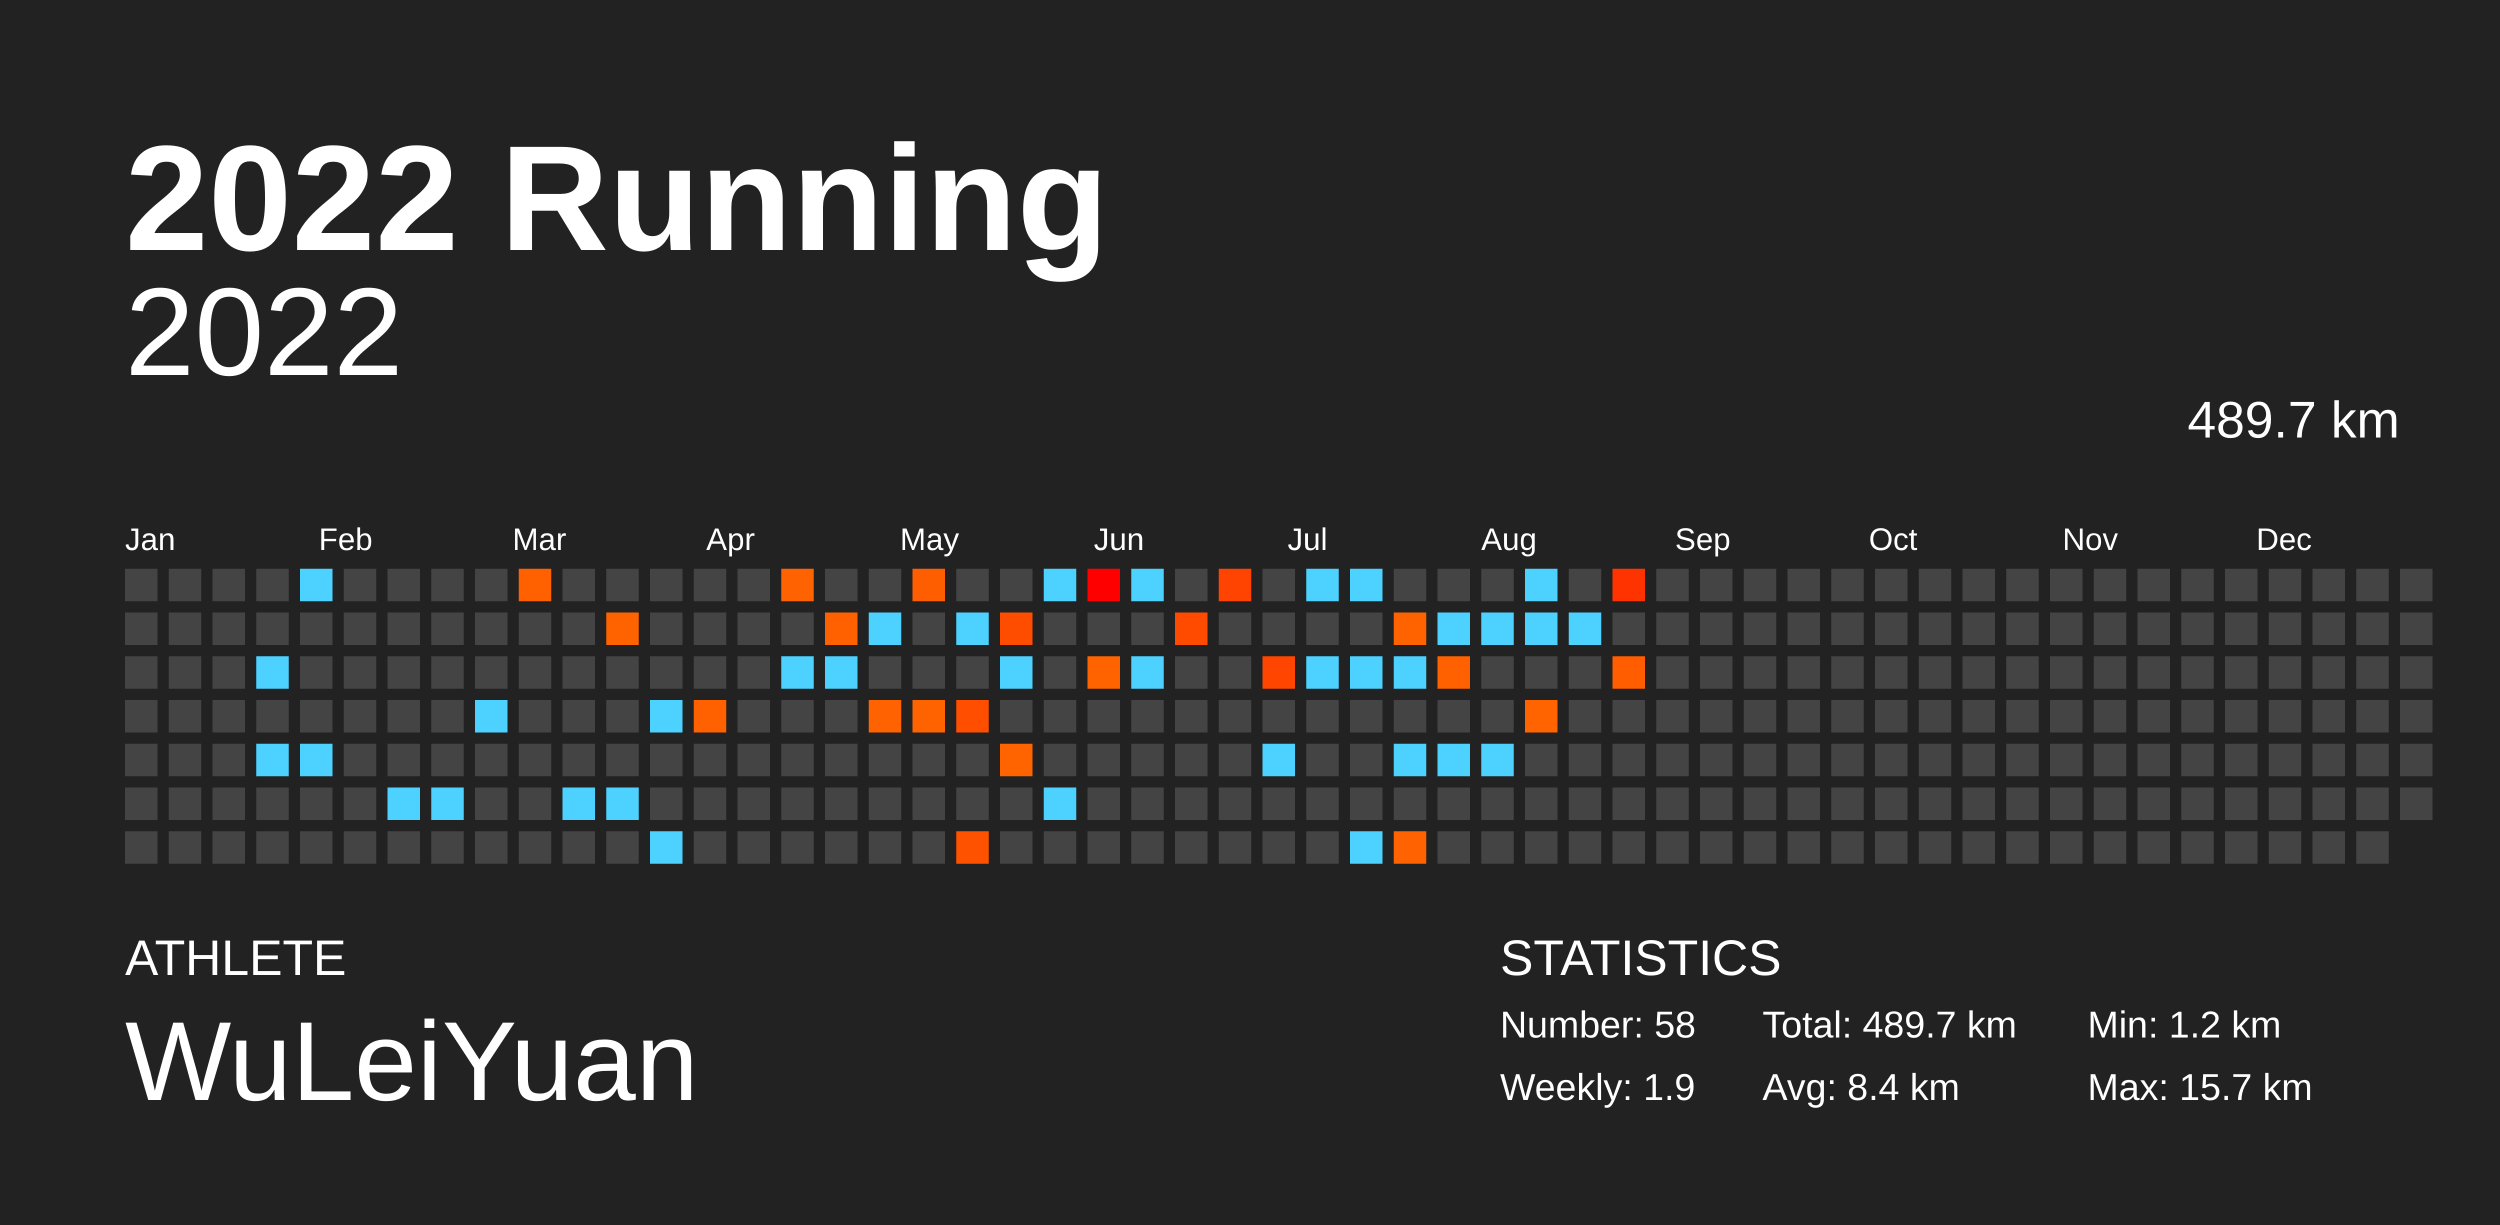
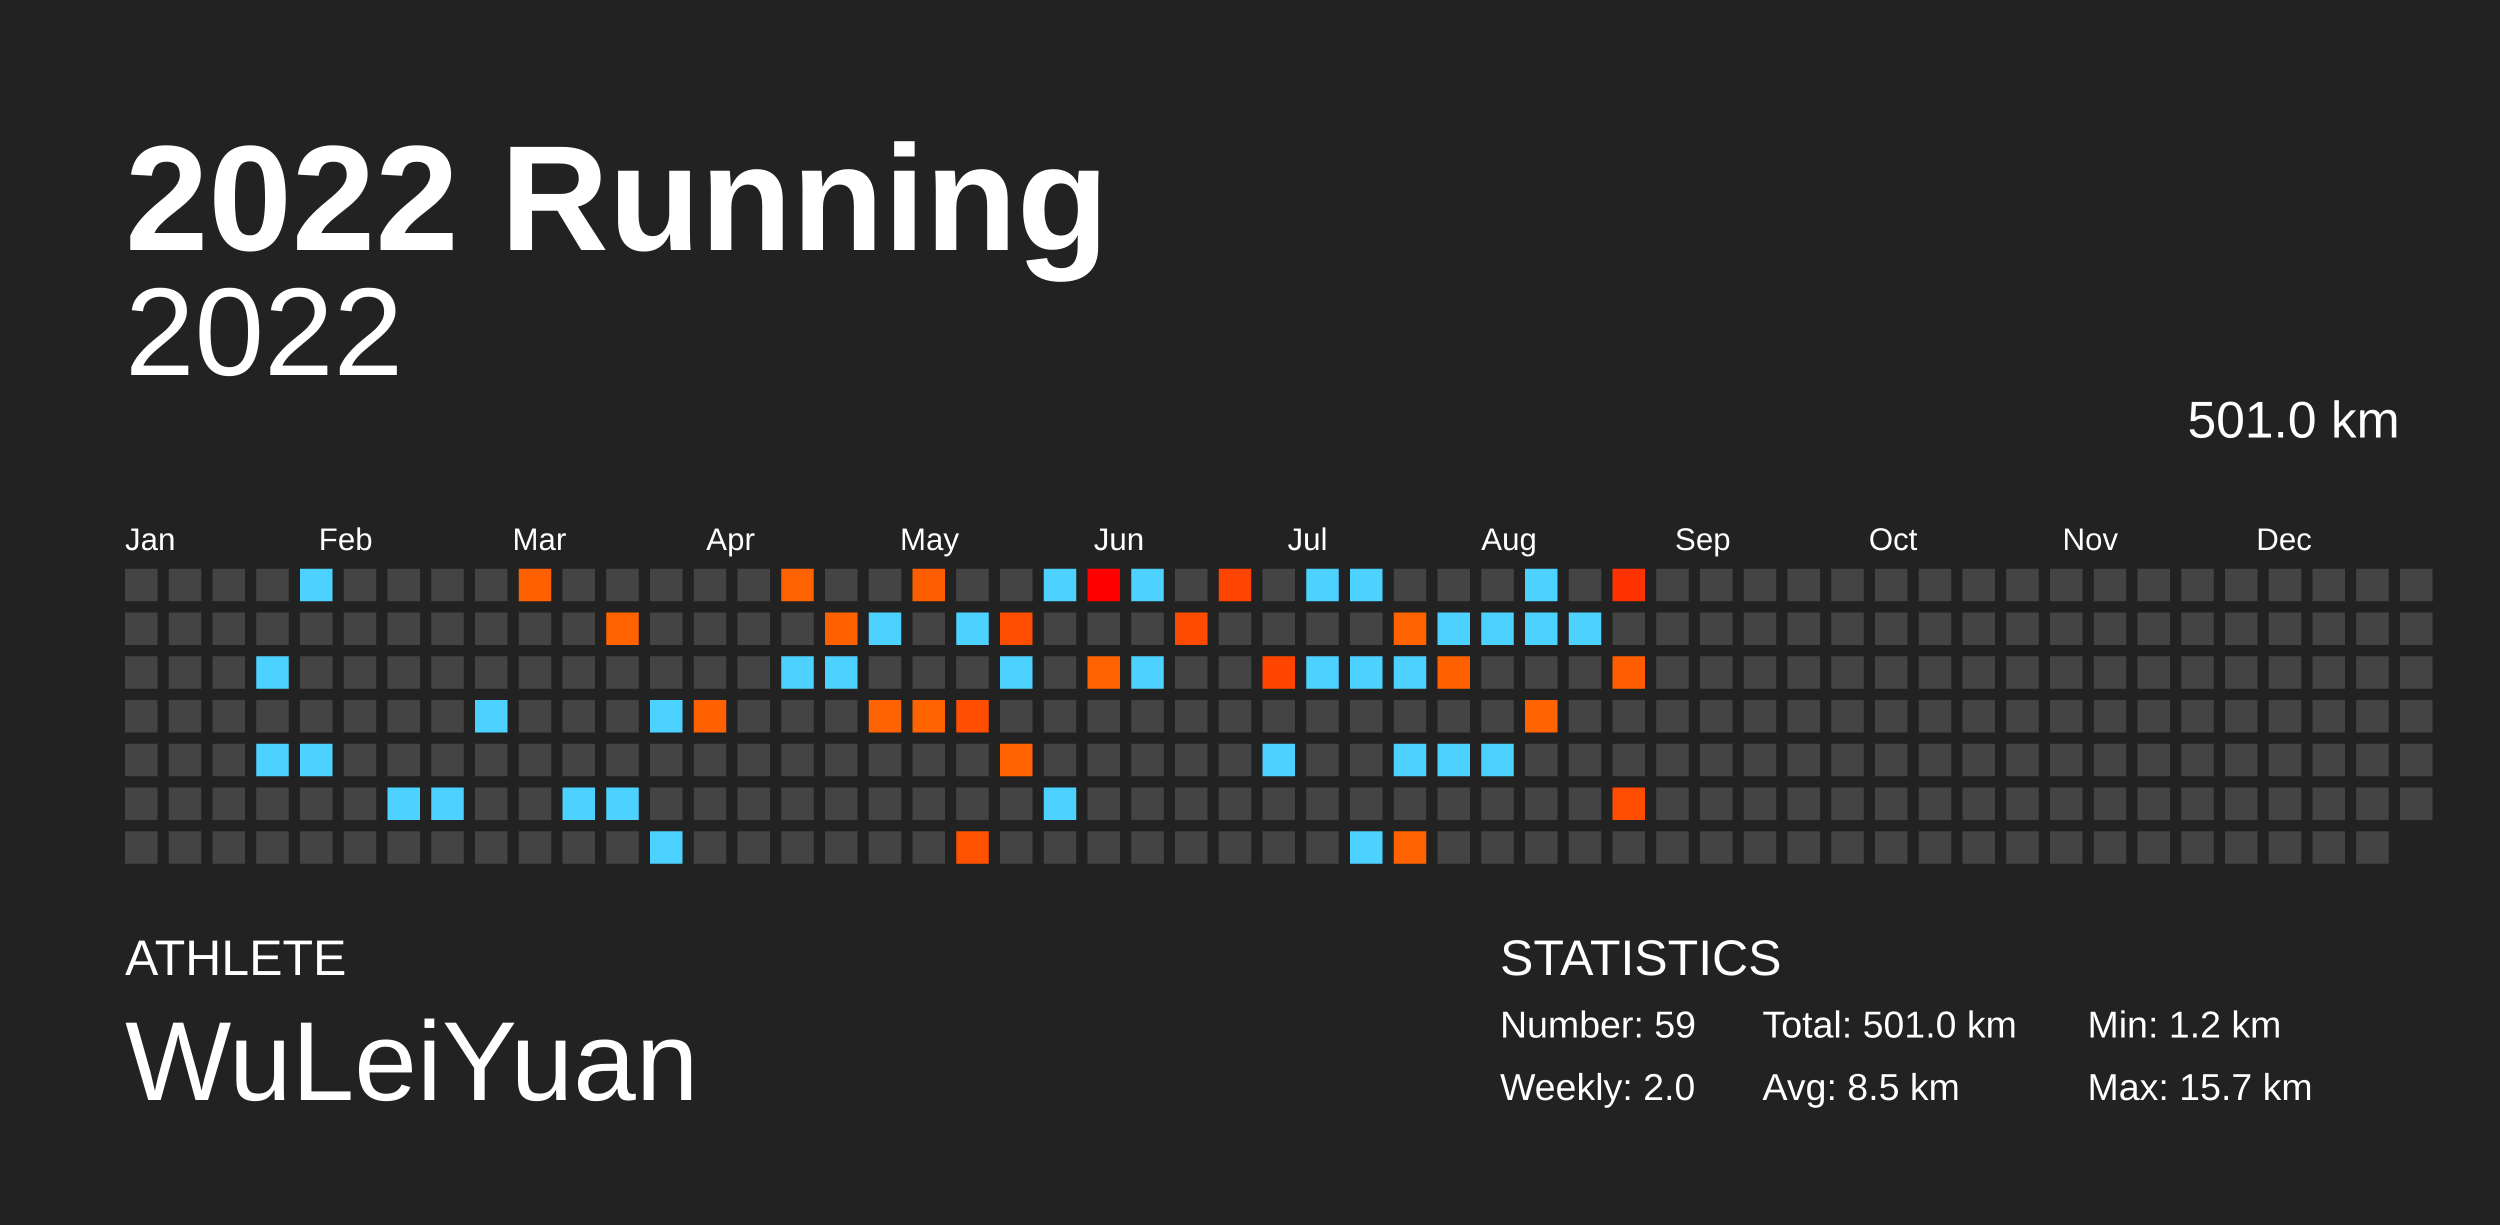
<svg xmlns="http://www.w3.org/2000/svg" baseProfile="full" height="98mm" version="1.1" viewBox="0,0,200,98" width="200mm">
  <defs />
  <rect fill="#222222" height="98" width="200" x="0" y="0" />
  <text fill="#FFFFFF" style="font-size:12px; font-family:Arial; font-weight:bold;" x="10" y="20">2022 Running</text>
  <text fill="#FFFFFF" style="font-size:4px; font-family:Arial" x="10" y="78">ATHLETE</text>
  <text fill="#FFFFFF" style="font-size:9px; font-family:Arial" x="10" y="88">WuLeiYuan</text>
  <text fill="#FFFFFF" style="font-size:4px; font-family:Arial" x="120" y="78">STATISTICS</text>
-   <text fill="#FFFFFF" style="font-size:3px; font-family:Arial" x="120" y="83">Number: 58</text>
-   <text fill="#FFFFFF" style="font-size:3px; font-family:Arial" x="120" y="88">Weekly: 1.9</text>
-   <text fill="#FFFFFF" style="font-size:3px; font-family:Arial" x="141" y="83">Total: 489.7 km</text>
-   <text fill="#FFFFFF" style="font-size:3px; font-family:Arial" x="141" y="88">Avg: 8.4 km</text>
+   <text fill="#FFFFFF" style="font-size:3px; font-family:Arial" x="120" y="83">Number: 59</text>
+   <text fill="#FFFFFF" style="font-size:3px; font-family:Arial" x="120" y="88">Weekly: 2.0</text>
+   <text fill="#FFFFFF" style="font-size:3px; font-family:Arial" x="141" y="83">Total: 501.0 km</text>
+   <text fill="#FFFFFF" style="font-size:3px; font-family:Arial" x="141" y="88">Avg: 8.5 km</text>
  <text fill="#FFFFFF" style="font-size:3px; font-family:Arial" x="167" y="83">Min: 1.2 km</text>
  <text fill="#FFFFFF" style="font-size:3px; font-family:Arial" x="167" y="88">Max: 15.7 km</text>
  <text alignment-baseline="hanging" fill="#FFFFFF" style="font-size:10.0px; font-family:Arial;" x="10" y="30">2022</text>
-   <text alignment-baseline="hanging" fill="#FFFFFF" style="font-size:4.125px; font-family:Arial;" x="175" y="35">489.7 km</text>
+   <text alignment-baseline="hanging" fill="#FFFFFF" style="font-size:4.125px; font-family:Arial;" x="175" y="35">501.0 km</text>
  <text fill="#FFFFFF" style="font-size:2.5px; font-family:Arial" x="10.0" y="44">Jan</text>
  <text fill="#FFFFFF" style="font-size:2.5px; font-family:Arial" x="25.5" y="44">Feb</text>
  <text fill="#FFFFFF" style="font-size:2.5px; font-family:Arial" x="41.0" y="44">Mar</text>
  <text fill="#FFFFFF" style="font-size:2.5px; font-family:Arial" x="56.5" y="44">Apr</text>
  <text fill="#FFFFFF" style="font-size:2.5px; font-family:Arial" x="72.0" y="44">May</text>
  <text fill="#FFFFFF" style="font-size:2.5px; font-family:Arial" x="87.5" y="44">Jun</text>
  <text fill="#FFFFFF" style="font-size:2.5px; font-family:Arial" x="103.0" y="44">Jul</text>
  <text fill="#FFFFFF" style="font-size:2.5px; font-family:Arial" x="118.5" y="44">Aug</text>
  <text fill="#FFFFFF" style="font-size:2.5px; font-family:Arial" x="134.0" y="44">Sep</text>
  <text fill="#FFFFFF" style="font-size:2.5px; font-family:Arial" x="149.5" y="44">Oct</text>
  <text fill="#FFFFFF" style="font-size:2.5px; font-family:Arial" x="165.0" y="44">Nov</text>
  <text fill="#FFFFFF" style="font-size:2.5px; font-family:Arial" x="180.5" y="44">Dec</text>
  <rect fill="#444444" height="2.6" width="2.6" x="10.0" y="45.5" />
  <rect fill="#444444" height="2.6" width="2.6" x="10.0" y="49.0" />
  <rect fill="#444444" height="2.6" width="2.6" x="10.0" y="52.5" />
  <rect fill="#444444" height="2.6" width="2.6" x="10.0" y="56.0" />
  <rect fill="#444444" height="2.6" width="2.6" x="10.0" y="59.5" />
  <rect fill="#444444" height="2.6" width="2.6" x="10.0" y="63.0" />
  <rect fill="#444444" height="2.6" width="2.6" x="10.0" y="66.5" />
  <rect fill="#444444" height="2.6" width="2.6" x="13.5" y="45.5" />
  <rect fill="#444444" height="2.6" width="2.6" x="13.5" y="49.0" />
  <rect fill="#444444" height="2.6" width="2.6" x="13.5" y="52.5" />
  <rect fill="#444444" height="2.6" width="2.6" x="13.5" y="56.0" />
  <rect fill="#444444" height="2.6" width="2.6" x="13.5" y="59.5" />
  <rect fill="#444444" height="2.6" width="2.6" x="13.5" y="63.0" />
  <rect fill="#444444" height="2.6" width="2.6" x="13.5" y="66.5" />
  <rect fill="#444444" height="2.6" width="2.6" x="17.0" y="45.5" />
  <rect fill="#444444" height="2.6" width="2.6" x="17.0" y="49.0" />
  <rect fill="#444444" height="2.6" width="2.6" x="17.0" y="52.5" />
  <rect fill="#444444" height="2.6" width="2.6" x="17.0" y="56.0" />
  <rect fill="#444444" height="2.6" width="2.6" x="17.0" y="59.5" />
  <rect fill="#444444" height="2.6" width="2.6" x="17.0" y="63.0" />
  <rect fill="#444444" height="2.6" width="2.6" x="17.0" y="66.5" />
  <rect fill="#444444" height="2.6" width="2.6" x="20.5" y="45.5" />
  <rect fill="#444444" height="2.6" width="2.6" x="20.5" y="49.0" />
  <rect fill="#4dd2ff" height="2.6" width="2.6" x="20.5" y="52.5" />
  <rect fill="#444444" height="2.6" width="2.6" x="20.5" y="56.0" />
  <rect fill="#4dd2ff" height="2.6" width="2.6" x="20.5" y="59.5" />
  <rect fill="#444444" height="2.6" width="2.6" x="20.5" y="63.0" />
  <rect fill="#444444" height="2.6" width="2.6" x="20.5" y="66.5" />
  <rect fill="#4dd2ff" height="2.6" width="2.6" x="24.0" y="45.5" />
  <rect fill="#444444" height="2.6" width="2.6" x="24.0" y="49.0" />
  <rect fill="#444444" height="2.6" width="2.6" x="24.0" y="52.5" />
  <rect fill="#444444" height="2.6" width="2.6" x="24.0" y="56.0" />
  <rect fill="#4dd2ff" height="2.6" width="2.6" x="24.0" y="59.5" />
  <rect fill="#444444" height="2.6" width="2.6" x="24.0" y="63.0" />
  <rect fill="#444444" height="2.6" width="2.6" x="24.0" y="66.5" />
  <rect fill="#444444" height="2.6" width="2.6" x="27.5" y="45.5" />
  <rect fill="#444444" height="2.6" width="2.6" x="27.5" y="49.0" />
  <rect fill="#444444" height="2.6" width="2.6" x="27.5" y="52.5" />
  <rect fill="#444444" height="2.6" width="2.6" x="27.5" y="56.0" />
  <rect fill="#444444" height="2.6" width="2.6" x="27.5" y="59.5" />
  <rect fill="#444444" height="2.6" width="2.6" x="27.5" y="63.0" />
  <rect fill="#444444" height="2.6" width="2.6" x="27.5" y="66.5" />
  <rect fill="#444444" height="2.6" width="2.6" x="31.0" y="45.5" />
  <rect fill="#444444" height="2.6" width="2.6" x="31.0" y="49.0" />
  <rect fill="#444444" height="2.6" width="2.6" x="31.0" y="52.5" />
  <rect fill="#444444" height="2.6" width="2.6" x="31.0" y="56.0" />
  <rect fill="#444444" height="2.6" width="2.6" x="31.0" y="59.5" />
  <rect fill="#4dd2ff" height="2.6" width="2.6" x="31.0" y="63.0" />
  <rect fill="#444444" height="2.6" width="2.6" x="31.0" y="66.5" />
  <rect fill="#444444" height="2.6" width="2.6" x="34.5" y="45.5" />
  <rect fill="#444444" height="2.6" width="2.6" x="34.5" y="49.0" />
  <rect fill="#444444" height="2.6" width="2.6" x="34.5" y="52.5" />
  <rect fill="#444444" height="2.6" width="2.6" x="34.5" y="56.0" />
  <rect fill="#444444" height="2.6" width="2.6" x="34.5" y="59.5" />
  <rect fill="#4dd2ff" height="2.6" width="2.6" x="34.5" y="63.0" />
  <rect fill="#444444" height="2.6" width="2.6" x="34.5" y="66.5" />
  <rect fill="#444444" height="2.6" width="2.6" x="38.0" y="45.5" />
  <rect fill="#444444" height="2.6" width="2.6" x="38.0" y="49.0" />
  <rect fill="#444444" height="2.6" width="2.6" x="38.0" y="52.5" />
  <rect fill="#4dd2ff" height="2.6" width="2.6" x="38.0" y="56.0" />
  <rect fill="#444444" height="2.6" width="2.6" x="38.0" y="59.5" />
  <rect fill="#444444" height="2.6" width="2.6" x="38.0" y="63.0" />
  <rect fill="#444444" height="2.6" width="2.6" x="38.0" y="66.5" />
  <rect fill="#ff6100" height="2.6" width="2.6" x="41.5" y="45.5" />
  <rect fill="#444444" height="2.6" width="2.6" x="41.5" y="49.0" />
  <rect fill="#444444" height="2.6" width="2.6" x="41.5" y="52.5" />
  <rect fill="#444444" height="2.6" width="2.6" x="41.5" y="56.0" />
  <rect fill="#444444" height="2.6" width="2.6" x="41.5" y="59.5" />
  <rect fill="#444444" height="2.6" width="2.6" x="41.5" y="63.0" />
  <rect fill="#444444" height="2.6" width="2.6" x="41.5" y="66.5" />
  <rect fill="#444444" height="2.6" width="2.6" x="45.0" y="45.5" />
  <rect fill="#444444" height="2.6" width="2.6" x="45.0" y="49.0" />
  <rect fill="#444444" height="2.6" width="2.6" x="45.0" y="52.5" />
  <rect fill="#444444" height="2.6" width="2.6" x="45.0" y="56.0" />
  <rect fill="#444444" height="2.6" width="2.6" x="45.0" y="59.5" />
  <rect fill="#4dd2ff" height="2.6" width="2.6" x="45.0" y="63.0" />
  <rect fill="#444444" height="2.6" width="2.6" x="45.0" y="66.5" />
  <rect fill="#444444" height="2.6" width="2.6" x="48.5" y="45.5" />
  <rect fill="#ff6300" height="2.6" width="2.6" x="48.5" y="49.0" />
  <rect fill="#444444" height="2.6" width="2.6" x="48.5" y="52.5" />
  <rect fill="#444444" height="2.6" width="2.6" x="48.5" y="56.0" />
  <rect fill="#444444" height="2.6" width="2.6" x="48.5" y="59.5" />
  <rect fill="#4dd2ff" height="2.6" width="2.6" x="48.5" y="63.0" />
  <rect fill="#444444" height="2.6" width="2.6" x="48.5" y="66.5" />
  <rect fill="#444444" height="2.6" width="2.6" x="52.0" y="45.5" />
  <rect fill="#444444" height="2.6" width="2.6" x="52.0" y="49.0" />
  <rect fill="#444444" height="2.6" width="2.6" x="52.0" y="52.5" />
  <rect fill="#4dd2ff" height="2.6" width="2.6" x="52.0" y="56.0" />
  <rect fill="#444444" height="2.6" width="2.6" x="52.0" y="59.5" />
  <rect fill="#444444" height="2.6" width="2.6" x="52.0" y="63.0" />
  <rect fill="#4dd2ff" height="2.6" width="2.6" x="52.0" y="66.5" />
  <rect fill="#444444" height="2.6" width="2.6" x="55.5" y="45.5" />
  <rect fill="#444444" height="2.6" width="2.6" x="55.5" y="49.0" />
  <rect fill="#444444" height="2.6" width="2.6" x="55.5" y="52.5" />
  <rect fill="#ff6000" height="2.6" width="2.6" x="55.5" y="56.0" />
  <rect fill="#444444" height="2.6" width="2.6" x="55.5" y="59.5" />
  <rect fill="#444444" height="2.6" width="2.6" x="55.5" y="63.0" />
  <rect fill="#444444" height="2.6" width="2.6" x="55.5" y="66.5" />
  <rect fill="#444444" height="2.6" width="2.6" x="59.0" y="45.5" />
  <rect fill="#444444" height="2.6" width="2.6" x="59.0" y="49.0" />
  <rect fill="#444444" height="2.6" width="2.6" x="59.0" y="52.5" />
  <rect fill="#444444" height="2.6" width="2.6" x="59.0" y="56.0" />
  <rect fill="#444444" height="2.6" width="2.6" x="59.0" y="59.5" />
  <rect fill="#444444" height="2.6" width="2.6" x="59.0" y="63.0" />
  <rect fill="#444444" height="2.6" width="2.6" x="59.0" y="66.5" />
  <rect fill="#ff6200" height="2.6" width="2.6" x="62.5" y="45.5" />
  <rect fill="#444444" height="2.6" width="2.6" x="62.5" y="49.0" />
  <rect fill="#4dd2ff" height="2.6" width="2.6" x="62.5" y="52.5" />
  <rect fill="#444444" height="2.6" width="2.6" x="62.5" y="56.0" />
  <rect fill="#444444" height="2.6" width="2.6" x="62.5" y="59.5" />
  <rect fill="#444444" height="2.6" width="2.6" x="62.5" y="63.0" />
  <rect fill="#444444" height="2.6" width="2.6" x="62.5" y="66.5" />
  <rect fill="#444444" height="2.6" width="2.6" x="66.0" y="45.5" />
  <rect fill="#ff6100" height="2.6" width="2.6" x="66.0" y="49.0" />
  <rect fill="#4dd2ff" height="2.6" width="2.6" x="66.0" y="52.5" />
  <rect fill="#444444" height="2.6" width="2.6" x="66.0" y="56.0" />
  <rect fill="#444444" height="2.6" width="2.6" x="66.0" y="59.5" />
  <rect fill="#444444" height="2.6" width="2.6" x="66.0" y="63.0" />
  <rect fill="#444444" height="2.6" width="2.6" x="66.0" y="66.5" />
  <rect fill="#444444" height="2.6" width="2.6" x="69.5" y="45.5" />
  <rect fill="#4dd2ff" height="2.6" width="2.6" x="69.5" y="49.0" />
  <rect fill="#444444" height="2.6" width="2.6" x="69.5" y="52.5" />
  <rect fill="#ff6200" height="2.6" width="2.6" x="69.5" y="56.0" />
  <rect fill="#444444" height="2.6" width="2.6" x="69.5" y="59.5" />
  <rect fill="#444444" height="2.6" width="2.6" x="69.5" y="63.0" />
  <rect fill="#444444" height="2.6" width="2.6" x="69.5" y="66.5" />
  <rect fill="#ff5e00" height="2.6" width="2.6" x="73.0" y="45.5" />
  <rect fill="#444444" height="2.6" width="2.6" x="73.0" y="49.0" />
  <rect fill="#444444" height="2.6" width="2.6" x="73.0" y="52.5" />
  <rect fill="#ff6300" height="2.6" width="2.6" x="73.0" y="56.0" />
  <rect fill="#444444" height="2.6" width="2.6" x="73.0" y="59.5" />
  <rect fill="#444444" height="2.6" width="2.6" x="73.0" y="63.0" />
  <rect fill="#444444" height="2.6" width="2.6" x="73.0" y="66.5" />
  <rect fill="#444444" height="2.6" width="2.6" x="76.5" y="45.5" />
  <rect fill="#4dd2ff" height="2.6" width="2.6" x="76.5" y="49.0" />
  <rect fill="#444444" height="2.6" width="2.6" x="76.5" y="52.5" />
  <rect fill="#ff4e00" height="2.6" width="2.6" x="76.5" y="56.0" />
  <rect fill="#444444" height="2.6" width="2.6" x="76.5" y="59.5" />
  <rect fill="#444444" height="2.6" width="2.6" x="76.5" y="63.0" />
  <rect fill="#ff5200" height="2.6" width="2.6" x="76.5" y="66.5" />
  <rect fill="#444444" height="2.6" width="2.6" x="80.0" y="45.5" />
  <rect fill="#ff4d00" height="2.6" width="2.6" x="80.0" y="49.0" />
  <rect fill="#4dd2ff" height="2.6" width="2.6" x="80.0" y="52.5" />
  <rect fill="#444444" height="2.6" width="2.6" x="80.0" y="56.0" />
  <rect fill="#ff6400" height="2.6" width="2.6" x="80.0" y="59.5" />
  <rect fill="#444444" height="2.6" width="2.6" x="80.0" y="63.0" />
  <rect fill="#444444" height="2.6" width="2.6" x="80.0" y="66.5" />
  <rect fill="#4dd2ff" height="2.6" width="2.6" x="83.5" y="45.5" />
  <rect fill="#444444" height="2.6" width="2.6" x="83.5" y="49.0" />
  <rect fill="#444444" height="2.6" width="2.6" x="83.5" y="52.5" />
  <rect fill="#444444" height="2.6" width="2.6" x="83.5" y="56.0" />
  <rect fill="#444444" height="2.6" width="2.6" x="83.5" y="59.5" />
  <rect fill="#4dd2ff" height="2.6" width="2.6" x="83.5" y="63.0" />
  <rect fill="#444444" height="2.6" width="2.6" x="83.5" y="66.5" />
  <rect fill="#ff0000" height="2.6" width="2.6" x="87.0" y="45.5" />
  <rect fill="#444444" height="2.6" width="2.6" x="87.0" y="49.0" />
  <rect fill="#ff6300" height="2.6" width="2.6" x="87.0" y="52.5" />
  <rect fill="#444444" height="2.6" width="2.6" x="87.0" y="56.0" />
  <rect fill="#444444" height="2.6" width="2.6" x="87.0" y="59.5" />
  <rect fill="#444444" height="2.6" width="2.6" x="87.0" y="63.0" />
  <rect fill="#444444" height="2.6" width="2.6" x="87.0" y="66.5" />
  <rect fill="#4dd2ff" height="2.6" width="2.6" x="90.5" y="45.5" />
  <rect fill="#444444" height="2.6" width="2.6" x="90.5" y="49.0" />
  <rect fill="#4dd2ff" height="2.6" width="2.6" x="90.5" y="52.5" />
  <rect fill="#444444" height="2.6" width="2.6" x="90.5" y="56.0" />
  <rect fill="#444444" height="2.6" width="2.6" x="90.5" y="59.5" />
  <rect fill="#444444" height="2.6" width="2.6" x="90.5" y="63.0" />
  <rect fill="#444444" height="2.6" width="2.6" x="90.5" y="66.5" />
  <rect fill="#444444" height="2.6" width="2.6" x="94.0" y="45.5" />
  <rect fill="#ff4b00" height="2.6" width="2.6" x="94.0" y="49.0" />
  <rect fill="#444444" height="2.6" width="2.6" x="94.0" y="52.5" />
  <rect fill="#444444" height="2.6" width="2.6" x="94.0" y="56.0" />
  <rect fill="#444444" height="2.6" width="2.6" x="94.0" y="59.5" />
  <rect fill="#444444" height="2.6" width="2.6" x="94.0" y="63.0" />
  <rect fill="#444444" height="2.6" width="2.6" x="94.0" y="66.5" />
  <rect fill="#ff4300" height="2.6" width="2.6" x="97.5" y="45.5" />
  <rect fill="#444444" height="2.6" width="2.6" x="97.5" y="49.0" />
  <rect fill="#444444" height="2.6" width="2.6" x="97.5" y="52.5" />
  <rect fill="#444444" height="2.6" width="2.6" x="97.5" y="56.0" />
  <rect fill="#444444" height="2.6" width="2.6" x="97.5" y="59.5" />
  <rect fill="#444444" height="2.6" width="2.6" x="97.5" y="63.0" />
  <rect fill="#444444" height="2.6" width="2.6" x="97.5" y="66.5" />
  <rect fill="#444444" height="2.6" width="2.6" x="101.0" y="45.5" />
  <rect fill="#444444" height="2.6" width="2.6" x="101.0" y="49.0" />
  <rect fill="#ff4500" height="2.6" width="2.6" x="101.0" y="52.5" />
  <rect fill="#444444" height="2.6" width="2.6" x="101.0" y="56.0" />
  <rect fill="#4dd2ff" height="2.6" width="2.6" x="101.0" y="59.5" />
  <rect fill="#444444" height="2.6" width="2.6" x="101.0" y="63.0" />
  <rect fill="#444444" height="2.6" width="2.6" x="101.0" y="66.5" />
  <rect fill="#4dd2ff" height="2.6" width="2.6" x="104.5" y="45.5" />
  <rect fill="#444444" height="2.6" width="2.6" x="104.5" y="49.0" />
  <rect fill="#4dd2ff" height="2.6" width="2.6" x="104.5" y="52.5" />
  <rect fill="#444444" height="2.6" width="2.6" x="104.5" y="56.0" />
  <rect fill="#444444" height="2.6" width="2.6" x="104.5" y="59.5" />
  <rect fill="#444444" height="2.6" width="2.6" x="104.5" y="63.0" />
  <rect fill="#444444" height="2.6" width="2.6" x="104.5" y="66.5" />
  <rect fill="#4dd2ff" height="2.6" width="2.6" x="108.0" y="45.5" />
  <rect fill="#444444" height="2.6" width="2.6" x="108.0" y="49.0" />
  <rect fill="#4dd2ff" height="2.6" width="2.6" x="108.0" y="52.5" />
  <rect fill="#444444" height="2.6" width="2.6" x="108.0" y="56.0" />
  <rect fill="#444444" height="2.6" width="2.6" x="108.0" y="59.5" />
  <rect fill="#444444" height="2.6" width="2.6" x="108.0" y="63.0" />
  <rect fill="#4dd2ff" height="2.6" width="2.6" x="108.0" y="66.5" />
  <rect fill="#444444" height="2.6" width="2.6" x="111.5" y="45.5" />
  <rect fill="#ff6300" height="2.6" width="2.6" x="111.5" y="49.0" />
  <rect fill="#4dd2ff" height="2.6" width="2.6" x="111.5" y="52.5" />
  <rect fill="#444444" height="2.6" width="2.6" x="111.5" y="56.0" />
  <rect fill="#4dd2ff" height="2.6" width="2.6" x="111.5" y="59.5" />
  <rect fill="#444444" height="2.6" width="2.6" x="111.5" y="63.0" />
  <rect fill="#ff6200" height="2.6" width="2.6" x="111.5" y="66.5" />
  <rect fill="#444444" height="2.6" width="2.6" x="115.0" y="45.5" />
  <rect fill="#4dd2ff" height="2.6" width="2.6" x="115.0" y="49.0" />
  <rect fill="#ff6100" height="2.6" width="2.6" x="115.0" y="52.5" />
  <rect fill="#444444" height="2.6" width="2.6" x="115.0" y="56.0" />
  <rect fill="#4dd2ff" height="2.6" width="2.6" x="115.0" y="59.5" />
  <rect fill="#444444" height="2.6" width="2.6" x="115.0" y="63.0" />
  <rect fill="#444444" height="2.6" width="2.6" x="115.0" y="66.5" />
  <rect fill="#444444" height="2.6" width="2.6" x="118.5" y="45.5" />
  <rect fill="#4dd2ff" height="2.6" width="2.6" x="118.5" y="49.0" />
  <rect fill="#444444" height="2.6" width="2.6" x="118.5" y="52.5" />
  <rect fill="#444444" height="2.6" width="2.6" x="118.5" y="56.0" />
  <rect fill="#4dd2ff" height="2.6" width="2.6" x="118.5" y="59.5" />
  <rect fill="#444444" height="2.6" width="2.6" x="118.5" y="63.0" />
  <rect fill="#444444" height="2.6" width="2.6" x="118.5" y="66.5" />
  <rect fill="#4dd2ff" height="2.6" width="2.6" x="122.0" y="45.5" />
  <rect fill="#4dd2ff" height="2.6" width="2.6" x="122.0" y="49.0" />
  <rect fill="#444444" height="2.6" width="2.6" x="122.0" y="52.5" />
  <rect fill="#ff6400" height="2.6" width="2.6" x="122.0" y="56.0" />
  <rect fill="#444444" height="2.6" width="2.6" x="122.0" y="59.5" />
  <rect fill="#444444" height="2.6" width="2.6" x="122.0" y="63.0" />
  <rect fill="#444444" height="2.6" width="2.6" x="122.0" y="66.5" />
  <rect fill="#444444" height="2.6" width="2.6" x="125.5" y="45.5" />
  <rect fill="#4dd2ff" height="2.6" width="2.6" x="125.5" y="49.0" />
  <rect fill="#444444" height="2.6" width="2.6" x="125.5" y="52.5" />
  <rect fill="#444444" height="2.6" width="2.6" x="125.5" y="56.0" />
  <rect fill="#444444" height="2.6" width="2.6" x="125.5" y="59.5" />
  <rect fill="#444444" height="2.6" width="2.6" x="125.5" y="63.0" />
  <rect fill="#444444" height="2.6" width="2.6" x="125.5" y="66.5" />
  <rect fill="#ff3300" height="2.6" width="2.6" x="129.0" y="45.5" />
  <rect fill="#444444" height="2.6" width="2.6" x="129.0" y="49.0" />
  <rect fill="#ff5d00" height="2.6" width="2.6" x="129.0" y="52.5" />
  <rect fill="#444444" height="2.6" width="2.6" x="129.0" y="56.0" />
  <rect fill="#444444" height="2.6" width="2.6" x="129.0" y="59.5" />
-   <rect fill="#444444" height="2.6" width="2.6" x="129.0" y="63.0" />
+   <rect fill="#ff4d00" height="2.6" width="2.6" x="129.0" y="63.0" />
  <rect fill="#444444" height="2.6" width="2.6" x="129.0" y="66.5" />
  <rect fill="#444444" height="2.6" width="2.6" x="132.5" y="45.5" />
  <rect fill="#444444" height="2.6" width="2.6" x="132.5" y="49.0" />
  <rect fill="#444444" height="2.6" width="2.6" x="132.5" y="52.5" />
  <rect fill="#444444" height="2.6" width="2.6" x="132.5" y="56.0" />
  <rect fill="#444444" height="2.6" width="2.6" x="132.5" y="59.5" />
  <rect fill="#444444" height="2.6" width="2.6" x="132.5" y="63.0" />
  <rect fill="#444444" height="2.6" width="2.6" x="132.5" y="66.5" />
  <rect fill="#444444" height="2.6" width="2.6" x="136.0" y="45.5" />
  <rect fill="#444444" height="2.6" width="2.6" x="136.0" y="49.0" />
  <rect fill="#444444" height="2.6" width="2.6" x="136.0" y="52.5" />
  <rect fill="#444444" height="2.6" width="2.6" x="136.0" y="56.0" />
  <rect fill="#444444" height="2.6" width="2.6" x="136.0" y="59.5" />
  <rect fill="#444444" height="2.6" width="2.6" x="136.0" y="63.0" />
  <rect fill="#444444" height="2.6" width="2.6" x="136.0" y="66.5" />
  <rect fill="#444444" height="2.6" width="2.6" x="139.5" y="45.5" />
  <rect fill="#444444" height="2.6" width="2.6" x="139.5" y="49.0" />
  <rect fill="#444444" height="2.6" width="2.6" x="139.5" y="52.5" />
  <rect fill="#444444" height="2.6" width="2.6" x="139.5" y="56.0" />
  <rect fill="#444444" height="2.6" width="2.6" x="139.5" y="59.5" />
  <rect fill="#444444" height="2.6" width="2.6" x="139.5" y="63.0" />
  <rect fill="#444444" height="2.6" width="2.6" x="139.5" y="66.5" />
  <rect fill="#444444" height="2.6" width="2.6" x="143.0" y="45.5" />
  <rect fill="#444444" height="2.6" width="2.6" x="143.0" y="49.0" />
  <rect fill="#444444" height="2.6" width="2.6" x="143.0" y="52.5" />
  <rect fill="#444444" height="2.6" width="2.6" x="143.0" y="56.0" />
  <rect fill="#444444" height="2.6" width="2.6" x="143.0" y="59.5" />
  <rect fill="#444444" height="2.6" width="2.6" x="143.0" y="63.0" />
  <rect fill="#444444" height="2.6" width="2.6" x="143.0" y="66.5" />
  <rect fill="#444444" height="2.6" width="2.6" x="146.5" y="45.5" />
  <rect fill="#444444" height="2.6" width="2.6" x="146.5" y="49.0" />
  <rect fill="#444444" height="2.6" width="2.6" x="146.5" y="52.5" />
  <rect fill="#444444" height="2.6" width="2.6" x="146.5" y="56.0" />
  <rect fill="#444444" height="2.6" width="2.6" x="146.5" y="59.5" />
  <rect fill="#444444" height="2.6" width="2.6" x="146.5" y="63.0" />
  <rect fill="#444444" height="2.6" width="2.6" x="146.5" y="66.5" />
  <rect fill="#444444" height="2.6" width="2.6" x="150.0" y="45.5" />
  <rect fill="#444444" height="2.6" width="2.6" x="150.0" y="49.0" />
  <rect fill="#444444" height="2.6" width="2.6" x="150.0" y="52.5" />
  <rect fill="#444444" height="2.6" width="2.6" x="150.0" y="56.0" />
  <rect fill="#444444" height="2.6" width="2.6" x="150.0" y="59.5" />
  <rect fill="#444444" height="2.6" width="2.6" x="150.0" y="63.0" />
  <rect fill="#444444" height="2.6" width="2.6" x="150.0" y="66.5" />
  <rect fill="#444444" height="2.6" width="2.6" x="153.5" y="45.5" />
  <rect fill="#444444" height="2.6" width="2.6" x="153.5" y="49.0" />
  <rect fill="#444444" height="2.6" width="2.6" x="153.5" y="52.5" />
  <rect fill="#444444" height="2.6" width="2.6" x="153.5" y="56.0" />
  <rect fill="#444444" height="2.6" width="2.6" x="153.5" y="59.5" />
  <rect fill="#444444" height="2.6" width="2.6" x="153.5" y="63.0" />
  <rect fill="#444444" height="2.6" width="2.6" x="153.5" y="66.5" />
  <rect fill="#444444" height="2.6" width="2.6" x="157.0" y="45.5" />
  <rect fill="#444444" height="2.6" width="2.6" x="157.0" y="49.0" />
  <rect fill="#444444" height="2.6" width="2.6" x="157.0" y="52.5" />
  <rect fill="#444444" height="2.6" width="2.6" x="157.0" y="56.0" />
  <rect fill="#444444" height="2.6" width="2.6" x="157.0" y="59.5" />
  <rect fill="#444444" height="2.6" width="2.6" x="157.0" y="63.0" />
  <rect fill="#444444" height="2.6" width="2.6" x="157.0" y="66.5" />
  <rect fill="#444444" height="2.6" width="2.6" x="160.5" y="45.5" />
  <rect fill="#444444" height="2.6" width="2.6" x="160.5" y="49.0" />
  <rect fill="#444444" height="2.6" width="2.6" x="160.5" y="52.5" />
  <rect fill="#444444" height="2.6" width="2.6" x="160.5" y="56.0" />
  <rect fill="#444444" height="2.6" width="2.6" x="160.5" y="59.5" />
  <rect fill="#444444" height="2.6" width="2.6" x="160.5" y="63.0" />
  <rect fill="#444444" height="2.6" width="2.6" x="160.5" y="66.5" />
  <rect fill="#444444" height="2.6" width="2.6" x="164.0" y="45.5" />
  <rect fill="#444444" height="2.6" width="2.6" x="164.0" y="49.0" />
  <rect fill="#444444" height="2.6" width="2.6" x="164.0" y="52.5" />
  <rect fill="#444444" height="2.6" width="2.6" x="164.0" y="56.0" />
  <rect fill="#444444" height="2.6" width="2.6" x="164.0" y="59.5" />
  <rect fill="#444444" height="2.6" width="2.6" x="164.0" y="63.0" />
  <rect fill="#444444" height="2.6" width="2.6" x="164.0" y="66.5" />
  <rect fill="#444444" height="2.6" width="2.6" x="167.5" y="45.5" />
  <rect fill="#444444" height="2.6" width="2.6" x="167.5" y="49.0" />
  <rect fill="#444444" height="2.6" width="2.6" x="167.5" y="52.5" />
  <rect fill="#444444" height="2.6" width="2.6" x="167.5" y="56.0" />
  <rect fill="#444444" height="2.6" width="2.6" x="167.5" y="59.5" />
  <rect fill="#444444" height="2.6" width="2.6" x="167.5" y="63.0" />
  <rect fill="#444444" height="2.6" width="2.6" x="167.5" y="66.5" />
  <rect fill="#444444" height="2.6" width="2.6" x="171.0" y="45.5" />
  <rect fill="#444444" height="2.6" width="2.6" x="171.0" y="49.0" />
  <rect fill="#444444" height="2.6" width="2.6" x="171.0" y="52.5" />
  <rect fill="#444444" height="2.6" width="2.6" x="171.0" y="56.0" />
  <rect fill="#444444" height="2.6" width="2.6" x="171.0" y="59.5" />
  <rect fill="#444444" height="2.6" width="2.6" x="171.0" y="63.0" />
  <rect fill="#444444" height="2.6" width="2.6" x="171.0" y="66.5" />
  <rect fill="#444444" height="2.6" width="2.6" x="174.5" y="45.5" />
  <rect fill="#444444" height="2.6" width="2.6" x="174.5" y="49.0" />
  <rect fill="#444444" height="2.6" width="2.6" x="174.5" y="52.5" />
  <rect fill="#444444" height="2.6" width="2.6" x="174.5" y="56.0" />
  <rect fill="#444444" height="2.6" width="2.6" x="174.5" y="59.5" />
  <rect fill="#444444" height="2.6" width="2.6" x="174.5" y="63.0" />
  <rect fill="#444444" height="2.6" width="2.6" x="174.5" y="66.5" />
  <rect fill="#444444" height="2.6" width="2.6" x="178.0" y="45.5" />
  <rect fill="#444444" height="2.6" width="2.6" x="178.0" y="49.0" />
  <rect fill="#444444" height="2.6" width="2.6" x="178.0" y="52.5" />
  <rect fill="#444444" height="2.6" width="2.6" x="178.0" y="56.0" />
  <rect fill="#444444" height="2.6" width="2.6" x="178.0" y="59.5" />
  <rect fill="#444444" height="2.6" width="2.6" x="178.0" y="63.0" />
  <rect fill="#444444" height="2.6" width="2.6" x="178.0" y="66.5" />
  <rect fill="#444444" height="2.6" width="2.6" x="181.5" y="45.5" />
  <rect fill="#444444" height="2.6" width="2.6" x="181.5" y="49.0" />
  <rect fill="#444444" height="2.6" width="2.6" x="181.5" y="52.5" />
  <rect fill="#444444" height="2.6" width="2.6" x="181.5" y="56.0" />
  <rect fill="#444444" height="2.6" width="2.6" x="181.5" y="59.5" />
  <rect fill="#444444" height="2.6" width="2.6" x="181.5" y="63.0" />
  <rect fill="#444444" height="2.6" width="2.6" x="181.5" y="66.5" />
  <rect fill="#444444" height="2.6" width="2.6" x="185.0" y="45.5" />
  <rect fill="#444444" height="2.6" width="2.6" x="185.0" y="49.0" />
  <rect fill="#444444" height="2.6" width="2.6" x="185.0" y="52.5" />
  <rect fill="#444444" height="2.6" width="2.6" x="185.0" y="56.0" />
  <rect fill="#444444" height="2.6" width="2.6" x="185.0" y="59.5" />
  <rect fill="#444444" height="2.6" width="2.6" x="185.0" y="63.0" />
  <rect fill="#444444" height="2.6" width="2.6" x="185.0" y="66.5" />
  <rect fill="#444444" height="2.6" width="2.6" x="188.5" y="45.5" />
  <rect fill="#444444" height="2.6" width="2.6" x="188.5" y="49.0" />
  <rect fill="#444444" height="2.6" width="2.6" x="188.5" y="52.5" />
  <rect fill="#444444" height="2.6" width="2.6" x="188.5" y="56.0" />
  <rect fill="#444444" height="2.6" width="2.6" x="188.5" y="59.5" />
  <rect fill="#444444" height="2.6" width="2.6" x="188.5" y="63.0" />
  <rect fill="#444444" height="2.6" width="2.6" x="188.5" y="66.5" />
  <rect fill="#444444" height="2.6" width="2.6" x="192.0" y="45.5" />
  <rect fill="#444444" height="2.6" width="2.6" x="192.0" y="49.0" />
  <rect fill="#444444" height="2.6" width="2.6" x="192.0" y="52.5" />
  <rect fill="#444444" height="2.6" width="2.6" x="192.0" y="56.0" />
  <rect fill="#444444" height="2.6" width="2.6" x="192.0" y="59.5" />
  <rect fill="#444444" height="2.6" width="2.6" x="192.0" y="63.0" />
</svg>
